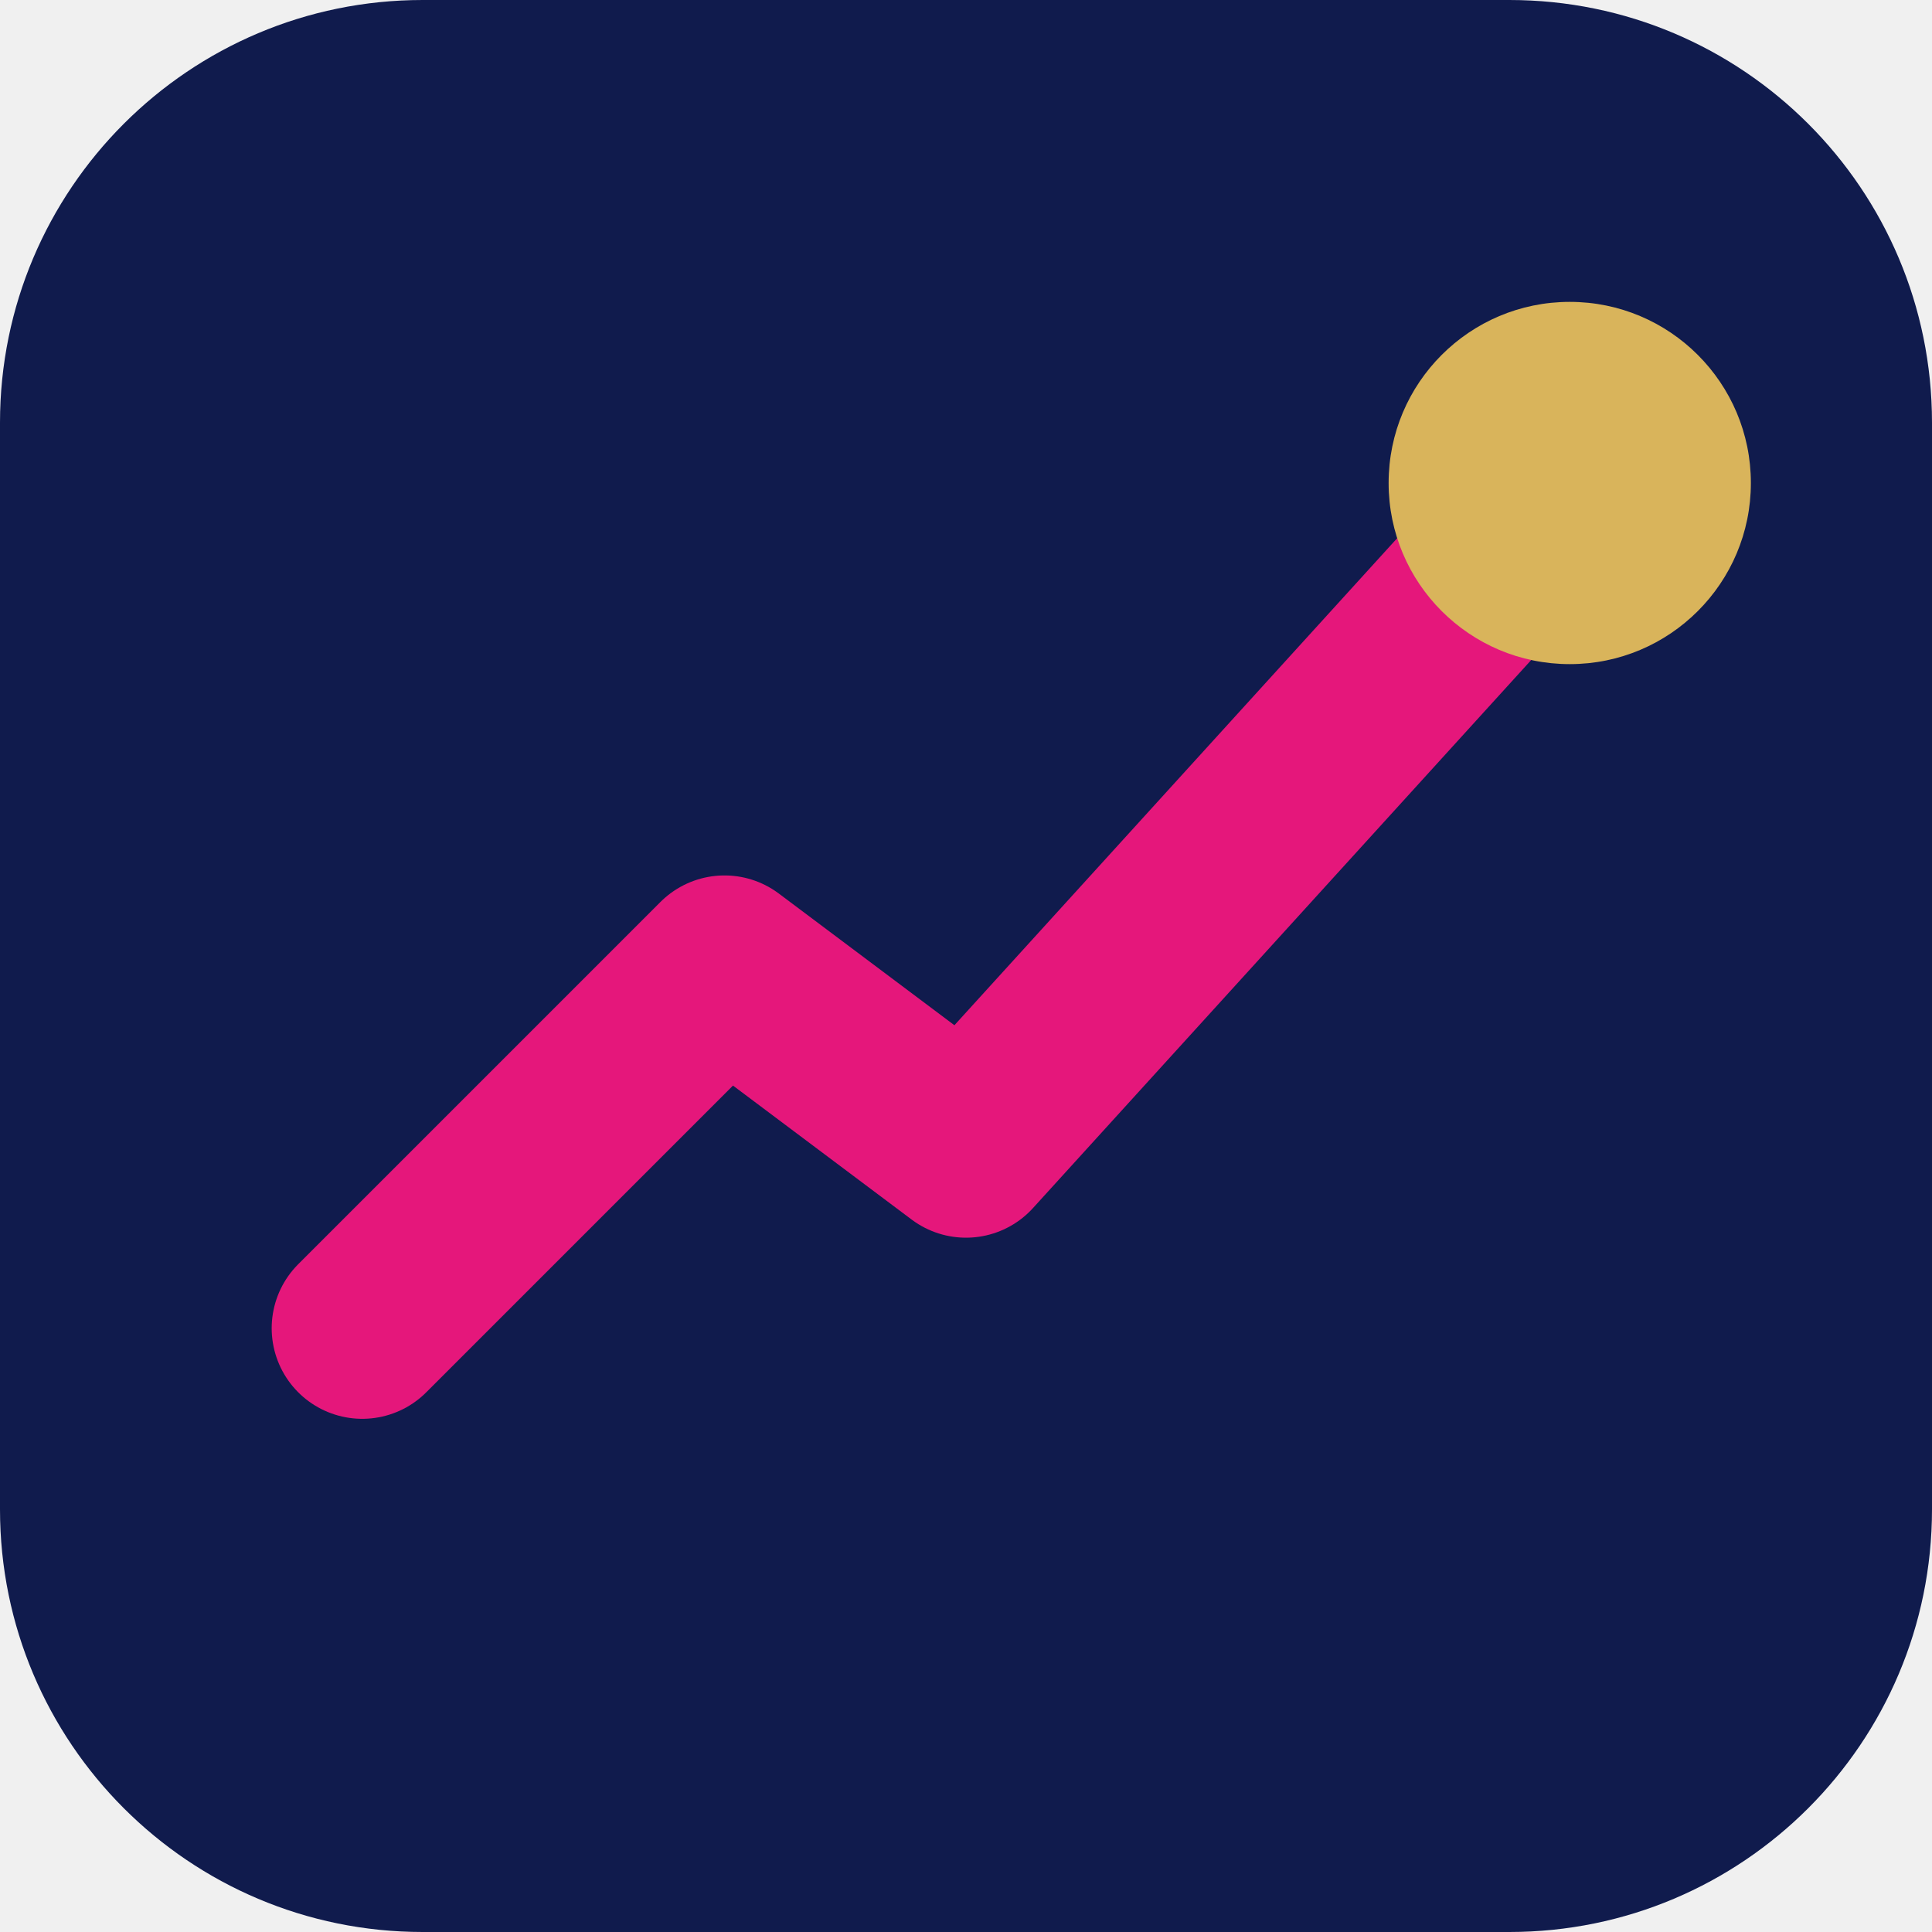
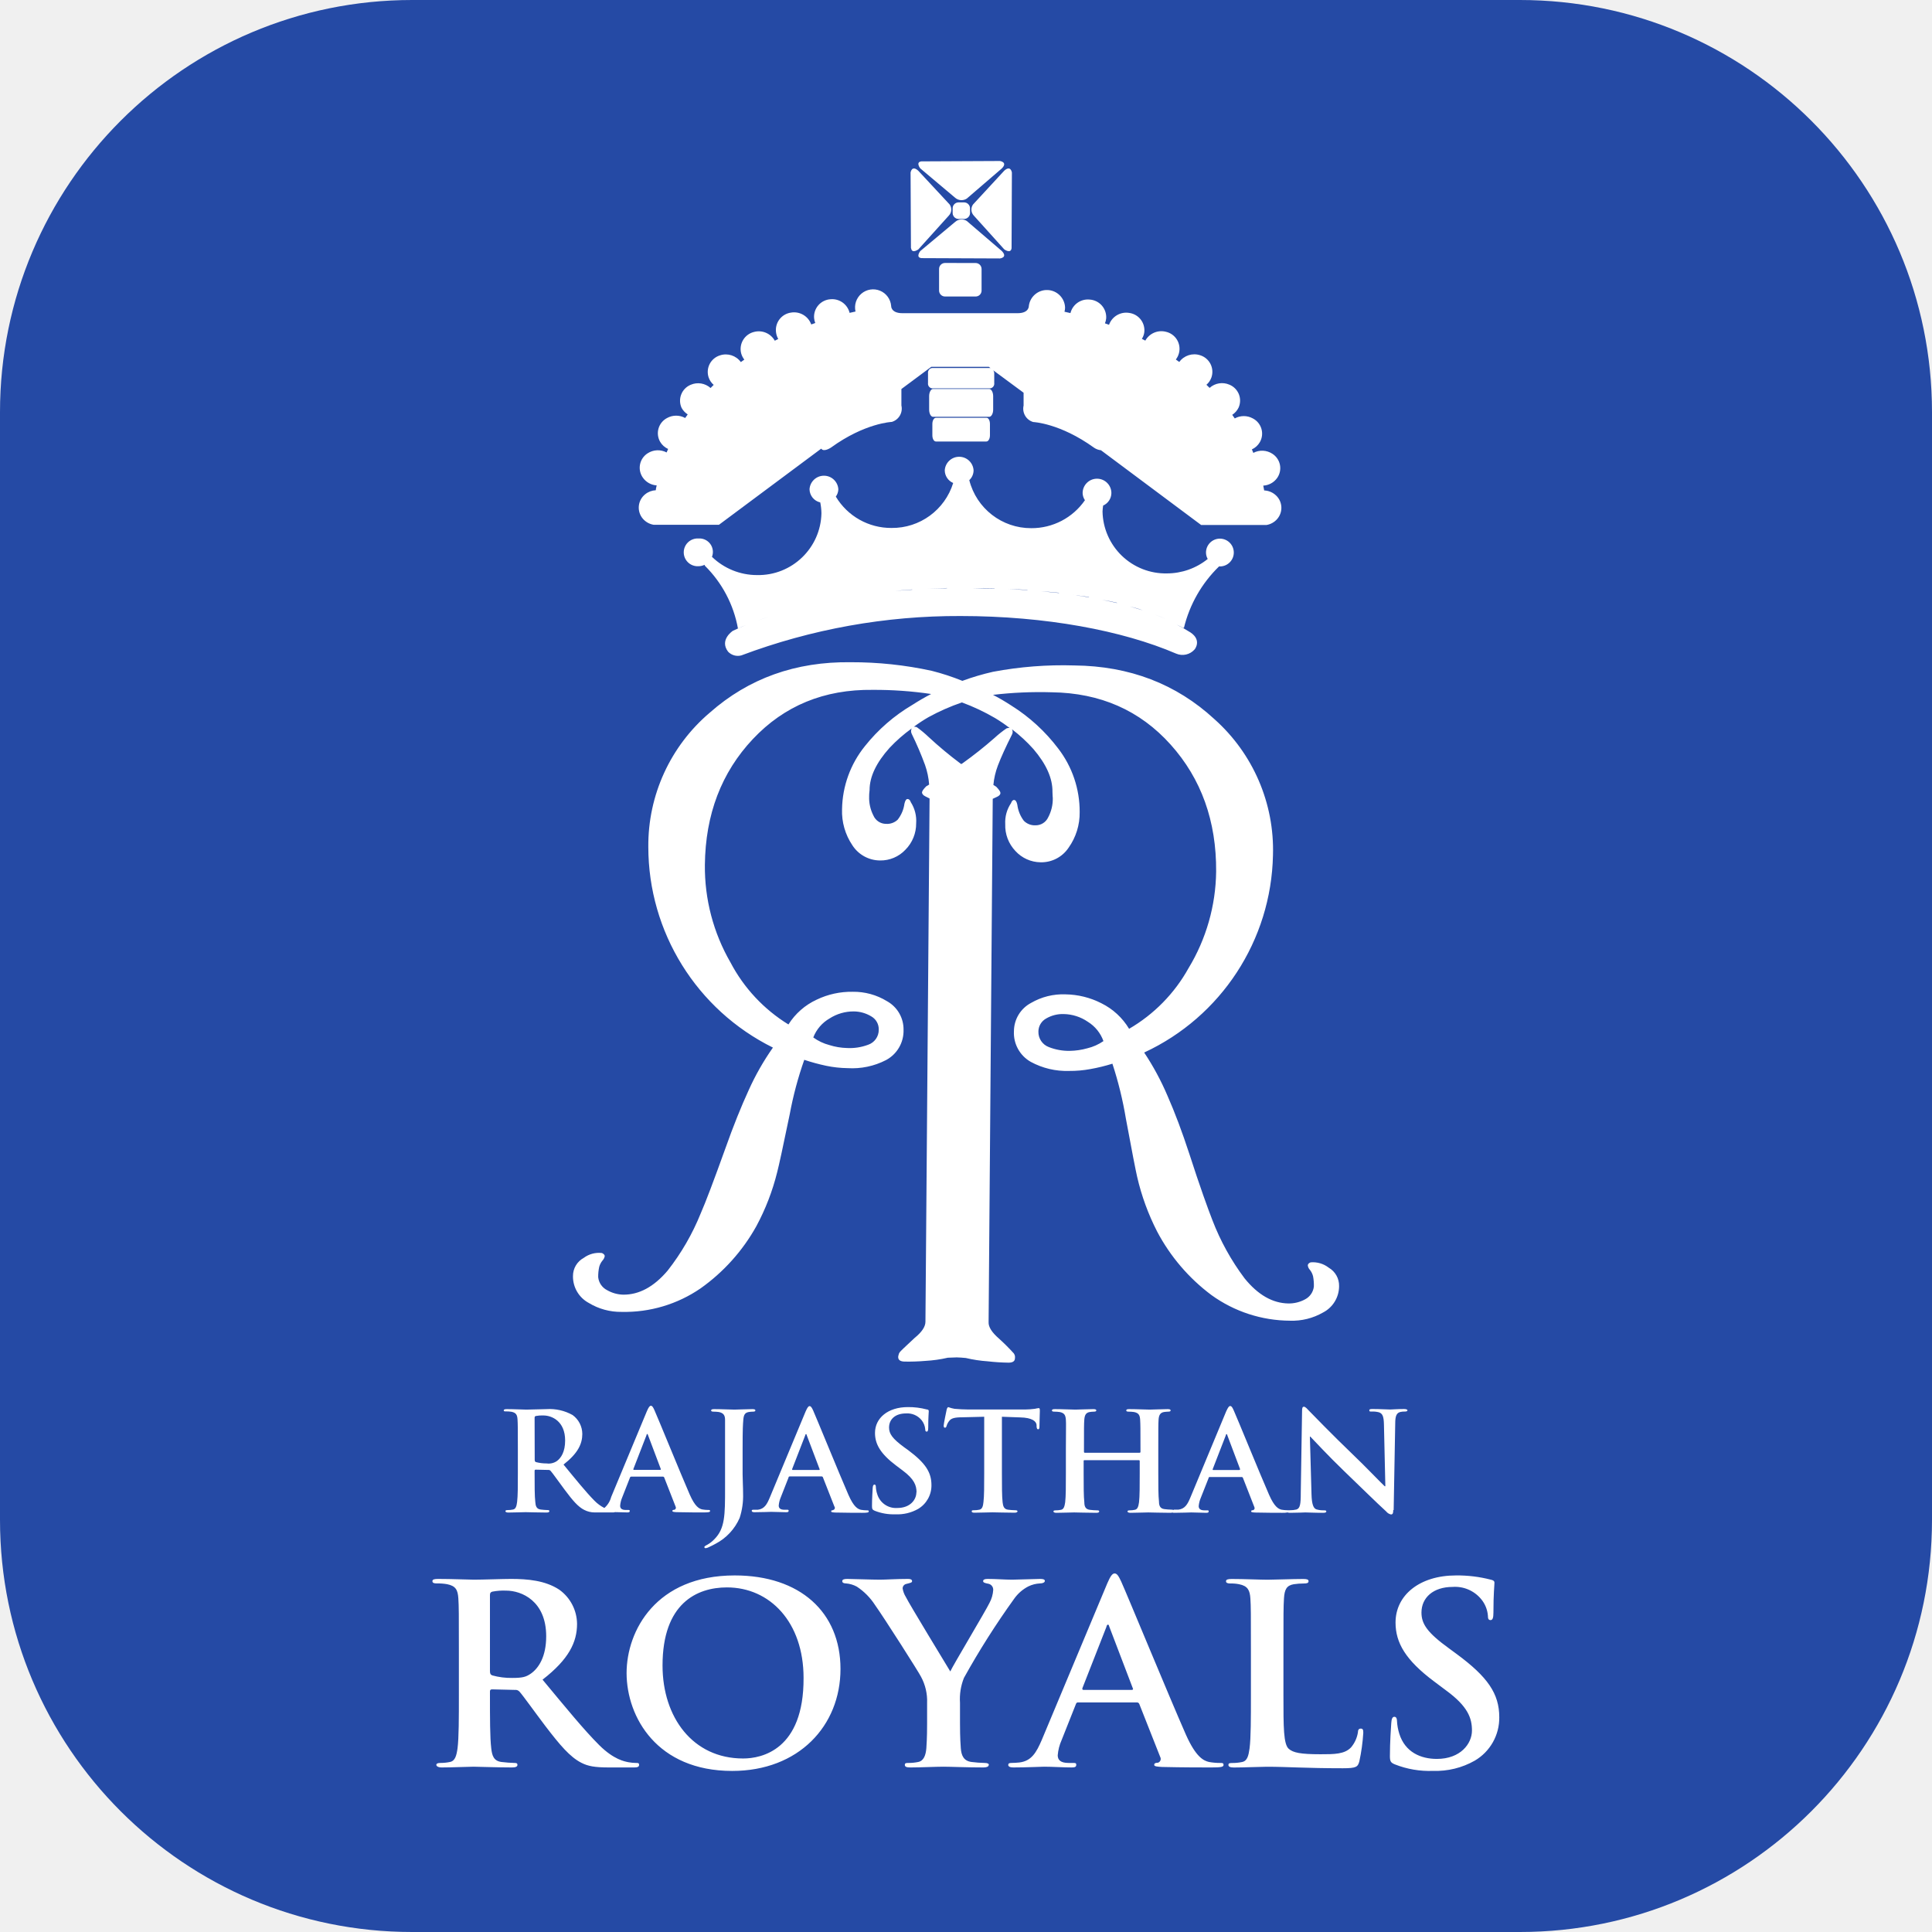
- <svg xmlns="http://www.w3.org/2000/svg" viewBox="0 0 32 32">
-   <rect width="32" height="32" rx="7" fill="#101B4D" />
-   <path d="M6 22 L12 16 L16 19 L26 8" fill="none" stroke="#E5177B" stroke-width="3" stroke-linecap="round" stroke-linejoin="round" />
-   <circle cx="26" cy="8" r="3" fill="#D9B45B" />
+ <svg xmlns="http://www.w3.org/2000/svg" viewBox="0 0 300 300">
+   <rect width="300" height="300" rx="64" fill="#254AA5" />
+   <g transform="translate(67.18 25) scale(0.8333)">
+     <path fill="#fff" fill-rule="evenodd" d="M13.68,233a6.92,6.92,0,0,1,1,.07c.88.18,1.09.59,1.14,1.46s.06,1.54.06,5.42v4.49c0,2.35,0,4.37-.14,5.44-.1.74-.23,1.31-.76,1.41a4.71,4.71,0,0,1-1,.1c-.31,0-.42.08-.42.21s.18.25.53.25c1.06,0,2.73-.07,3.23-.07s2.36.07,3.9.07c.34,0,.53-.07.53-.25s-.11-.21-.32-.21a12.94,12.94,0,0,1-1.3-.1c-.79-.1-.95-.67-1-1.41-.13-1.07-.13-3.09-.13-5.46v-.35c0-.16.08-.21.21-.21l2.3.05a.54.54,0,0,1,.48.18c.35.38,1.56,2.11,2.62,3.52,1.49,2,2.49,3.17,3.64,3.75a4.26,4.26,0,0,0,1.92.47l.17,0h3.26a.91.91,0,0,0,.38-.06c.75,0,1.61.06,2.3.06.29,0,.45-.05.45-.26s-.08-.2-.4-.2H36c-.82,0-1.06-.34-1.06-.79a5,5,0,0,1,.39-1.57l1.43-3.64c.06-.16.11-.21.24-.21H42.9a.25.25,0,0,1,.26.18l2.12,5.42a.4.4,0,0,1-.24.58c-.27,0-.37.08-.37.23s.32.19.8.21c2.12.05,4.06.05,5,.05s1.23-.05,1.23-.26-.13-.2-.35-.2a6.52,6.52,0,0,1-1.11-.1c-.56-.13-1.33-.48-2.34-2.79-1.69-3.88-5.93-14.3-6.57-15.71-.26-.59-.43-.82-.66-.82s-.43.29-.74,1l-6.66,16A4.09,4.09,0,0,1,32,251a7,7,0,0,1-1.86-1.37c-1.57-1.59-3.4-3.86-5.75-6.72,2.67-2.09,3.5-3.84,3.5-5.72a4.38,4.38,0,0,0-1.81-3.51,8.78,8.78,0,0,0-4.88-1.1c-.82,0-2.83.09-3.74.09-.55,0-2.22-.09-3.63-.09-.4,0-.58.06-.58.24S13.39,233,13.68,233Zm26.17,4.44c0-.1.08-.23.15-.23s.11.13.14.23l2.38,6.31c0,.07,0,.15-.13.15H37.51c-.1,0-.13-.08-.1-.17ZM19,234.22c0-.21.05-.31.23-.36a5.92,5.92,0,0,1,1.41-.1c1.56,0,4.05,1.05,4.05,4.67,0,2.1-.76,3.27-1.56,3.84a2.72,2.72,0,0,1-1.88.43,7.66,7.66,0,0,1-2-.25c-.18-.08-.23-.18-.23-.47ZM57.76,240v4.72c0,1.1.09,2.33.09,3.61a13.3,13.3,0,0,1-.64,4.52,9.89,9.89,0,0,1-4.51,4.83c-.34.2-.77.4-1.32.66a1.26,1.26,0,0,1-.53.15.21.21,0,0,1-.22-.2c0-.13.14-.23.59-.46a5.67,5.67,0,0,0,1.27-1c2-2,2-4.52,2-9.53V240c0-3.88,0-4.6,0-5.42s-.27-1.28-1.15-1.46a6.92,6.92,0,0,0-1-.07c-.29,0-.45-.06-.45-.23s.19-.24.58-.24c1.41,0,3.08.09,3.77.09s2.3-.09,3.34-.09c.37,0,.56.06.56.24s-.17.23-.48.23a5.37,5.37,0,0,0-.77.07c-.72.13-.93.56-1,1.46S57.76,236.09,57.76,240Zm16.86,11.41c-.26,0-.36.08-.36.23s.31.19.79.21c2.12.05,4.06.05,5,.05s1.22-.05,1.22-.26-.13-.2-.34-.2a6.52,6.52,0,0,1-1.11-.1c-.56-.13-1.33-.48-2.34-2.79-1.69-3.88-5.94-14.3-6.57-15.71-.27-.59-.43-.82-.67-.82s-.42.29-.74,1l-6.66,16c-.53,1.28-1,2.15-2.24,2.31-.22,0-.6,0-.83,0s-.31.05-.31.2.15.26.49.26c1.38,0,2.84-.07,3.13-.07.83,0,2,.07,2.81.07.3,0,.45-.05.45-.26s-.08-.2-.39-.2h-.4c-.82,0-1.06-.34-1.06-.79a5.07,5.07,0,0,1,.4-1.57l1.43-3.64c0-.16.11-.21.24-.21h5.91a.25.25,0,0,1,.26.18l2.13,5.42A.41.41,0,0,1,74.62,251.38ZM72,243.92H67.1c-.11,0-.13-.08-.11-.17l2.44-6.29c0-.1.08-.23.16-.23s.1.13.13.23l2.39,6.31C72.14,243.84,72.11,243.92,72,243.92Zm18.17,4.17c0-1.25-.39-2.45-2.6-4.09l-1.21-.91c-2.92-2.2-3.93-4-3.93-6.07,0-2.8,2.44-4.82,6.12-4.82a13.17,13.17,0,0,1,3.53.44c.24,0,.37.12.37.3,0,.33-.1,1.07-.1,3.07,0,.56-.09.76-.29.76s-.27-.15-.27-.46a3.13,3.13,0,0,0-.69-1.69,3.43,3.43,0,0,0-2.89-1.24c-2,0-3.16,1.09-3.16,2.63,0,1.17.62,2.06,2.82,3.68l.74.53c3.18,2.38,4.34,4.09,4.34,6.52a5.08,5.08,0,0,1-2.49,4.44,7.85,7.85,0,0,1-4.21,1,9.57,9.57,0,0,1-3.87-.66c-.42-.19-.51-.31-.51-.87,0-1.41.11-2.95.13-3.35s.11-.66.33-.66.26.23.26.43a4.87,4.87,0,0,0,.24,1.3A3.64,3.64,0,0,0,86.59,251C89,251,90.14,249.45,90.14,248.09ZM106.08,234v10.47c0,2.35,0,4.37.13,5.47.08.71.24,1.28,1,1.38a11.91,11.91,0,0,0,1.35.1c.3,0,.43.08.43.21s-.22.25-.51.25c-1.74,0-3.42-.07-4.16-.07s-2.28.07-3.35.07c-.34,0-.52-.07-.52-.25s.11-.21.43-.21a4.6,4.6,0,0,0,1-.1c.53-.1.69-.67.76-1.41.14-1.07.14-3.09.14-5.44V234l-4,.1c-1.54,0-2.18.18-2.57.74a2.72,2.72,0,0,0-.45.9c-.05.2-.14.3-.3.3s-.23-.12-.23-.41.5-2.73.55-2.94.16-.48.32-.48a6.14,6.14,0,0,0,1.14.31c.77.07,1.78.13,2.65.13h10.51a15.09,15.09,0,0,0,1.82-.13,6,6,0,0,1,.72-.13c.18,0,.21.15.21.54s-.08,2.29-.08,3c0,.25-.08.41-.24.41s-.26-.13-.29-.51l0-.29c-.05-.66-.77-1.38-3.12-1.42Zm73,17.39.29-16.12c0-1.42.24-2,1-2.17a3.33,3.33,0,0,1,.8-.07c.31,0,.48-.08.48-.23s-.27-.24-.62-.24c-1.29,0-2.3.09-2.59.09-.56,0-1.83-.09-3.21-.09-.4,0-.69,0-.69.24s.1.23.43.23a4.55,4.55,0,0,1,1.4.15c.64.25.87.74.9,2.3l.26,11.47h-.12c-.46-.4-4-4.09-5.84-5.82-3.87-3.71-7.9-7.87-8.22-8.2s-.69-.8-1-.8-.34.36-.34.87l-.24,15.13c0,2.22-.13,2.95-.82,3.16a5,5,0,0,1-1.2.13,1.05,1.05,0,0,0-.21,0,.75.75,0,0,0-.23,0,6.63,6.63,0,0,1-1.12-.1c-.55-.13-1.32-.48-2.33-2.79-1.7-3.88-5.94-14.3-6.58-15.71-.26-.59-.42-.82-.66-.82s-.42.29-.75,1l-6.65,16c-.53,1.28-1,2.15-2.25,2.31-.21,0-.58,0-.82,0-.08,0-.07.06-.12.07a.65.65,0,0,0-.33-.07,11.74,11.74,0,0,1-1.35-.1c-.8-.1-1-.67-1-1.38-.13-1.1-.13-3.12-.13-5.47V240c0-3.88,0-4.6.05-5.42s.27-1.33,1-1.46a6.74,6.74,0,0,1,.78-.07c.31,0,.47-.06.47-.23s-.18-.24-.56-.24c-1,0-2.7.09-3.34.09s-2.38-.09-3.82-.09c-.37,0-.55.06-.55.24s.16.23.45.23a6.92,6.92,0,0,1,1,.07c.88.18,1.09.59,1.14,1.46s.06,1.54.06,5.42v.53a.16.16,0,0,1-.16.18H121.53a.16.16,0,0,1-.16-.18V240c0-3.88,0-4.6.06-5.42s.26-1.33,1-1.46a6.27,6.27,0,0,1,.76-.07c.32,0,.48-.06.48-.23s-.18-.24-.56-.24c-1,0-2.7.09-3.34.09s-2.38-.09-3.81-.09c-.37,0-.56.06-.56.24s.16.23.45.23a6.92,6.92,0,0,1,1,.07c.88.18,1.09.59,1.15,1.46s0,1.54,0,5.42v4.49c0,2.35,0,4.37-.13,5.44-.11.74-.25,1.31-.77,1.41a4.63,4.63,0,0,1-1,.1c-.32,0-.42.08-.42.21s.18.25.53.25c1.06,0,2.73-.07,3.34-.07s2.41.07,4.13.07c.32,0,.53-.07.53-.25s-.13-.21-.42-.21a11.74,11.74,0,0,1-1.35-.1c-.8-.1-1-.67-1-1.38-.13-1.1-.13-3.12-.13-5.47v-2.24a.14.14,0,0,1,.16-.16h10.13a.15.15,0,0,1,.16.16v2.24c0,2.35,0,4.37-.13,5.44-.11.74-.24,1.31-.78,1.41a4.44,4.44,0,0,1-.95.1c-.32,0-.42.08-.42.21s.18.25.55.25c1,0,2.71-.07,3.32-.07s2.41.07,4.13.07a1.15,1.15,0,0,0,.36-.05.94.94,0,0,0,.38.05c1.38,0,2.84-.07,3.13-.07.82,0,2,.07,2.81.07.29,0,.45-.05.45-.26s-.07-.2-.39-.2h-.41c-.81,0-1.06-.34-1.06-.79a5.07,5.07,0,0,1,.4-1.57l1.44-3.64c0-.16.1-.21.23-.21h5.92a.25.25,0,0,1,.26.18l2.12,5.42a.4.4,0,0,1-.23.58c-.27,0-.37.08-.37.23s.31.19.79.21c2.12.05,4,.05,5,.05a4.19,4.19,0,0,0,1-.07,1.09,1.09,0,0,0,.45.07c1.38,0,2.63-.07,2.87-.07.5,0,1.56.07,3.28.07.37,0,.62-.05.62-.25s-.17-.21-.46-.21a4.48,4.48,0,0,1-1.38-.18c-.52-.17-.87-.84-.92-2.83l-.3-10.73h.08c.48.49,3.43,3.68,6.31,6.44s6.16,6,7.83,7.51a1.54,1.54,0,0,0,.9.56C178.92,252.18,179,252,179,251.38Zm-28.74-7.46h-4.88c-.1,0-.13-.08-.1-.17l2.44-6.29c0-.1.07-.23.16-.23s.1.13.13.23l2.38,6.31C150.45,243.84,150.42,243.92,150.29,243.92ZM37.88,298.51a8.32,8.32,0,0,1-1.37-.13c-.73-.15-2.72-.47-5.45-3.17-2.88-2.87-6.24-7-10.58-12.22,4.92-3.81,6.43-7,6.43-10.4a7.93,7.93,0,0,0-3.32-6.37c-2.62-1.72-5.9-2-9-2-1.51,0-5.22.14-6.88.14-1,0-4.09-.14-6.68-.14-.73,0-1.07.09-1.07.42s.29.42.83.42a9.9,9.9,0,0,1,1.9.14c1.61.32,2,1.07,2.1,2.64s.1,2.8.1,9.85v8.19c0,4.27,0,7.94-.25,9.9-.19,1.34-.44,2.36-1.41,2.55a8.66,8.66,0,0,1-1.76.18c-.58,0-.78.14-.78.37s.34.47,1,.47c2,0,5-.14,5.94-.14.74,0,4.34.14,7.17.14.64,0,1-.14,1-.47s-.2-.37-.59-.37c-.58,0-1.66-.09-2.39-.18-1.46-.19-1.75-1.21-1.9-2.55-.24-2-.24-5.63-.24-9.95v-.65c0-.28.15-.38.39-.38l4.24.1a1,1,0,0,1,.87.32c.64.7,2.89,3.86,4.83,6.42,2.73,3.57,4.58,5.75,6.68,6.83,1.27.65,2.49.88,5.22.88h4.63c.58,0,.93-.09.93-.47S38.27,298.51,37.88,298.51Zm-19.6-16.63c-.88.6-1.51.79-3.46.79a13.2,13.2,0,0,1-3.7-.47c-.34-.14-.44-.32-.44-.83V267.24c0-.37.1-.56.44-.65a11,11,0,0,1,2.58-.19c2.87,0,7.46,1.91,7.46,8.51C21.16,278.72,19.75,280.86,18.28,281.88Zm38-18.31c-14.63,0-20.14,10.27-20.14,18.22C36.17,290,41.83,300,55.82,300,68.21,300,76,291.59,76,281S68.45,263.57,56.31,263.57Zm1.56,34.11c-9.36,0-15-7.67-15-17.33,0-11.57,6.39-14.55,12-14.55,8,0,14.28,6.46,14.28,16.87C69.18,296.1,61.28,297.68,57.87,297.68Zm45.78,1.2c0,.33-.4.47-1,.47-3.07,0-6.14-.14-7.46-.14s-4.28.14-6.09.14c-.69,0-1.08-.09-1.08-.47s.25-.37.79-.37a8.42,8.42,0,0,0,1.7-.18c1-.19,1.41-1.21,1.52-2.56.14-1.95.14-3.9.14-4.65v-3.8A9.47,9.47,0,0,0,91,282.44c-.35-.75-6.88-11-8.58-13.38a11.63,11.63,0,0,0-3.37-3.4,5,5,0,0,0-2-.6c-.38,0-.72-.1-.72-.42s.34-.42.92-.42c.88,0,4.53.14,6.14.14,1,0,3-.14,5.22-.14.49,0,.73.14.73.42s-.34.32-1.07.51a.86.86,0,0,0-.69.84,4.28,4.28,0,0,0,.59,1.58c.68,1.39,7.51,12.59,8.29,13.89.49-1.11,6.63-11.34,7.31-12.78a5.81,5.81,0,0,0,.69-2.41,1.13,1.13,0,0,0-1-1.17c-.44-.09-.88-.18-.88-.46s.24-.42.83-.42c1.61,0,3.17.14,4.58.14,1.08,0,4.29-.14,5.22-.14.54,0,.87.09.87.37s-.38.47-.92.47a5.52,5.52,0,0,0-2.15.55,7.34,7.34,0,0,0-2.63,2.28A148.84,148.84,0,0,0,99,282.67a10.65,10.65,0,0,0-.73,4.65v3.8c0,.75,0,2.7.15,4.65.1,1.35.53,2.37,2,2.56a22.07,22.07,0,0,0,2.43.18C103.4,298.51,103.65,298.65,103.65,298.88Zm43.1-.37a11.09,11.09,0,0,1-2.05-.18c-1-.23-2.43-.89-4.29-5.06-3.12-7.07-10.91-26-12.08-28.58-.5-1.07-.79-1.49-1.22-1.49s-.79.51-1.37,1.86L113.5,294.24c-1,2.32-1.9,3.9-4.14,4.18a14.42,14.42,0,0,1-1.51.09c-.4,0-.59.09-.59.37s.3.47.92.47c2.54,0,5.22-.14,5.76-.14,1.51,0,3.6.14,5.16.14.54,0,.83-.09.83-.47s-.14-.37-.73-.37h-.72c-1.52,0-2-.6-2-1.43a8.59,8.59,0,0,1,.73-2.84l2.64-6.65c.09-.27.19-.36.43-.36H131.2a.47.47,0,0,1,.49.32l3.89,9.85a.74.74,0,0,1-.43,1.07c-.49,0-.69.13-.69.41s.59.33,1.47.38c3.9.09,7.45.09,9.21.09s2.24-.09,2.24-.47S147.14,298.51,146.75,298.51ZM130.27,284.9h-9c-.19,0-.24-.14-.19-.33l4.48-11.43c0-.18.15-.41.29-.41s.2.23.25.41l4.38,11.48C130.57,284.76,130.51,284.9,130.27,284.9Zm43.15,8a35.26,35.26,0,0,1-.74,5.34c-.29,1-.53,1.26-3.07,1.26-7,0-10.24-.28-14.19-.28-1.12,0-4.19.14-6.13.14-.64,0-1-.14-1-.47s.19-.37.77-.37a8.58,8.58,0,0,0,1.76-.18c1-.19,1.22-1.21,1.41-2.56.25-1.95.25-5.62.25-9.89v-8.19c0-7.05,0-8.35-.1-9.85s-.48-2.32-2.09-2.64a7.21,7.21,0,0,0-1.62-.14c-.53,0-.83-.1-.83-.42s.35-.42,1.08-.42c2.29,0,5.36.14,6.68.14,1.17,0,4.73-.14,6.62-.14.7,0,1,.09,1,.42s-.29.42-.87.42a12.51,12.51,0,0,0-1.9.14c-1.33.23-1.71,1-1.81,2.64s-.1,2.8-.1,9.85v8.19c0,5.94,0,9.14,1,10,.83.7,2.1,1,5.91,1,2.58,0,4.49,0,5.7-1.29a5.72,5.72,0,0,0,1.27-2.79c0-.42.14-.7.53-.7S173.42,292.34,173.42,292.89ZM198.76,290a9.24,9.24,0,0,1-4.58,8.09,14.7,14.7,0,0,1-7.75,1.9,17.49,17.49,0,0,1-7.12-1.21c-.78-.32-.93-.56-.93-1.57,0-2.56.2-5.35.25-6.1s.19-1.2.58-1.2.49.42.49.79a9.55,9.55,0,0,0,.43,2.37c1.08,3.44,4,4.69,7,4.69,4.4,0,6.54-2.83,6.54-5.29,0-2.28-.73-4.47-4.78-7.44l-2.24-1.68c-5.36-4-7.22-7.24-7.22-11,0-5.11,4.49-8.78,11.27-8.78a24.82,24.82,0,0,1,6.48.79c.44.09.68.24.68.56,0,.6-.19,1.95-.19,5.57,0,1-.15,1.4-.54,1.4s-.49-.28-.49-.84a5.5,5.5,0,0,0-1.26-3.07,6.3,6.3,0,0,0-5.32-2.27c-3.6,0-5.8,2-5.8,4.78,0,2.14,1.12,3.77,5.17,6.7l1.36,1C196.61,282.48,198.76,285.6,198.76,290ZM29.09,212.79a11.46,11.46,0,0,0,6.12,1.67,25,25,0,0,0,14.73-4.39,35.13,35.13,0,0,0,10.37-11.56,43.06,43.06,0,0,0,3.89-10.07q.48-1.81,2.34-10.8a67.47,67.47,0,0,1,2.71-10.15,37.36,37.36,0,0,0,4.08,1.11,20.86,20.86,0,0,0,4,.44,13.74,13.74,0,0,0,7.15-1.5,6.18,6.18,0,0,0,3.27-5.63,6,6,0,0,0-3.09-5.35,11.87,11.87,0,0,0-6.39-1.75,14.93,14.93,0,0,0-6.71,1.47,12.29,12.29,0,0,0-5.26,4.62A29.85,29.85,0,0,1,55.5,149.34a35.6,35.6,0,0,1-4.77-18.18q.15-14.1,8.94-23.44T82,98.55a71.92,71.92,0,0,1,10.89.77q-1.74.9-3.45,2a32.19,32.19,0,0,0-8.9,7.73,19.18,19.18,0,0,0-4.25,11.74,11.27,11.27,0,0,0,1.92,6.71,6.16,6.16,0,0,0,5.17,2.84,6.34,6.34,0,0,0,4.72-2,6.9,6.9,0,0,0,2-4.92,6.42,6.42,0,0,0-1-3.94c-.13-.39-.32-.58-.59-.59s-.45.28-.59.86a6.14,6.14,0,0,1-1.27,3,2.87,2.87,0,0,1-2.17.77,2.57,2.57,0,0,1-2.35-1.56,7.24,7.24,0,0,1-.79-3.58c0-.19,0-.57.08-1.15,0-2.53,1.28-5.15,3.73-7.88a28.34,28.34,0,0,1,4.12-3.61,1.1,1.1,0,0,0,0,1,60.34,60.34,0,0,1,2.49,5.82,14.18,14.18,0,0,1,.76,3.64l-.54.32c-.52.52-.79.91-.79,1.15s.21.54.65.74l.76.38-.77,97.51c0,.92-.68,1.93-2,3-1.78,1.64-2.71,2.54-2.8,2.69a1,1,0,0,0-.2.47,1.55,1.55,0,0,0-.08.4c0,.56.39.84,1.17.86a36.88,36.88,0,0,0,3.9-.13A24.31,24.31,0,0,0,96,223l1.65-.06c.5,0,1.08.06,1.7.11a25.1,25.1,0,0,0,4.08.62,38,38,0,0,0,3.89.25c.79,0,1.19-.28,1.19-.83a1.56,1.56,0,0,0,0-.4,1.38,1.38,0,0,0-.2-.48,39,39,0,0,0-2.76-2.76c-1.31-1.13-2-2.17-1.95-3.09l.77-97.51.76-.35c.44-.19.67-.44.67-.72s-.26-.64-.78-1.18l-.53-.33a13.71,13.71,0,0,1,.84-3.62c.62-1.62,1.5-3.54,2.62-5.76a1,1,0,0,0,0-1,28.4,28.4,0,0,1,4,3.69c2.4,2.81,3.59,5.46,3.55,8,0,.57.06,1,.06,1.16a7.31,7.31,0,0,1-.85,3.55,2.56,2.56,0,0,1-2.39,1.5,2.86,2.86,0,0,1-2.15-.84,6.21,6.21,0,0,1-1.22-3c-.12-.57-.32-.86-.58-.88s-.46.2-.59.59a6.34,6.34,0,0,0-1.08,3.91,6.9,6.9,0,0,0,1.89,5,6.45,6.45,0,0,0,4.69,2.11,6.1,6.1,0,0,0,5.22-2.71,11.16,11.16,0,0,0,2.07-6.66,19.25,19.25,0,0,0-4-11.83,32.71,32.71,0,0,0-8.73-8c-1.13-.74-2.27-1.41-3.42-2A74.41,74.41,0,0,1,115.36,99q13.58.18,22.16,9.75T146,132.42a35.53,35.53,0,0,1-5.15,18,29.81,29.81,0,0,1-11.07,11.29,12.44,12.44,0,0,0-5.16-4.76,15.13,15.13,0,0,0-6.68-1.66,11.83,11.83,0,0,0-6.42,1.59,6,6,0,0,0-3.2,5.27,6.19,6.19,0,0,0,3.14,5.72,14,14,0,0,0,7.12,1.69,20.79,20.79,0,0,0,4-.35,32.94,32.94,0,0,0,4.09-1,69.38,69.38,0,0,1,2.51,10.23c1.11,6,1.82,9.64,2.1,10.85A43.9,43.9,0,0,0,135,199.48a35.41,35.41,0,0,0,10.13,11.85,25.19,25.19,0,0,0,14.63,4.77,11.54,11.54,0,0,0,6.15-1.52,5.53,5.53,0,0,0,3-4.91,3.86,3.86,0,0,0-1.92-3.44,4.81,4.81,0,0,0-3.39-1c-.35.14-.52.33-.52.57a1.48,1.48,0,0,0,.41.85,3.18,3.18,0,0,1,.57,1.17,9,9,0,0,1,.15,1.93,3.08,3.08,0,0,1-1.65,2.38,6.3,6.3,0,0,1-3.08.76q-4.44-.06-8.18-4.68a44.68,44.68,0,0,1-6-10.85C144.5,195.31,143,191.2,141,185q-2-6.12-4.06-10.8a49.76,49.76,0,0,0-4.35-8.07,41.46,41.46,0,0,0,24-36.77A32.63,32.63,0,0,0,145.67,104Q135,94.16,119.59,94a70.13,70.13,0,0,0-15.16,1.18,46,46,0,0,0-5.72,1.69A44,44,0,0,0,93,95,69.88,69.88,0,0,0,77.91,93.4q-15.4-.2-26.28,9.41a32.44,32.44,0,0,0-11.44,25,41.74,41.74,0,0,0,23.22,37.4,48.09,48.09,0,0,0-4.52,7.94c-1.42,3.09-2.85,6.65-4.29,10.71q-3.3,9.19-4.64,12.23a43.79,43.79,0,0,1-6.18,10.69q-3.83,4.51-8.27,4.47a6.33,6.33,0,0,1-3-.84A3.06,3.06,0,0,1,30.85,208a8.44,8.44,0,0,1,.19-1.93,3.15,3.15,0,0,1,.59-1.15,1.72,1.72,0,0,0,.44-.84c0-.24-.18-.43-.52-.59a4.76,4.76,0,0,0-3.4.91,3.83,3.83,0,0,0-2,3.39A5.59,5.59,0,0,0,29.09,212.79Zm44.86-53a8.25,8.25,0,0,1,4.52-1.32,6.39,6.39,0,0,1,3.26.92,2.75,2.75,0,0,1,1.4,2.49,2.92,2.92,0,0,1-2,2.81,9.74,9.74,0,0,1-3.91.6,11.9,11.9,0,0,1-3.29-.55,9,9,0,0,1-3-1.42A7,7,0,0,1,74,159.76ZM122,165.34a12.82,12.82,0,0,1-3.29.48,10.21,10.21,0,0,1-3.9-.71,3,3,0,0,1-1.93-2.87,2.79,2.79,0,0,1,1.46-2.46,6.1,6.1,0,0,1,3.27-.82,8.2,8.2,0,0,1,4.48,1.44A7,7,0,0,1,125,164,9,9,0,0,1,122,165.34Zm-14.53-59.69a1.29,1.29,0,0,0-.52.07,19.87,19.87,0,0,0-2.25,1.79,75.67,75.67,0,0,1-5.95,4.72l-.24.15-.23-.16a72.23,72.23,0,0,1-5.85-4.88,21.19,21.19,0,0,0-2.21-1.84,1.24,1.24,0,0,0-.54-.08,28.53,28.53,0,0,1,2.73-1.79,39.3,39.3,0,0,1,6.22-2.74,39.57,39.57,0,0,1,6.17,2.91A29.44,29.44,0,0,1,107.51,105.65ZM140,87a23.73,23.73,0,0,1,6.54-11.45,1.7,1.7,0,0,0,.22,0A2.59,2.59,0,1,0,144.11,73a2.43,2.43,0,0,0,.32,1.16,12.12,12.12,0,0,1-7.6,2.69,11.76,11.76,0,0,1-12-11.54,9.75,9.75,0,0,1,.11-1.1,2.58,2.58,0,0,0,1.54-2.33,2.68,2.68,0,0,0-5.36,0,2.47,2.47,0,0,0,.43,1.33,12.07,12.07,0,0,1-10,5.21A11.86,11.86,0,0,1,100,59.47a2.52,2.52,0,0,0,.8-1.83,2.69,2.69,0,0,0-5.37,0A2.59,2.59,0,0,0,97,60a11.89,11.89,0,0,1-11.48,8.38,12,12,0,0,1-10.39-5.84,2.43,2.43,0,0,0,.47-1.37,2.69,2.69,0,0,0-5.37,0,2.56,2.56,0,0,0,2,2.45,11.27,11.27,0,0,1,.22,2,11.77,11.77,0,0,1-12,11.54,12.07,12.07,0,0,1-8.4-3.4,2.51,2.51,0,0,0-2.51-3.42,2.59,2.59,0,1,0,0,5.17,2.71,2.71,0,0,0,1.13-.26.49.49,0,0,0,.06.17,21.93,21.93,0,0,1,6.16,11.68h0c.47-.22,1-.42,1.5-.63-.83.35-1.68.7-2.45,1.08,0,0-2.56,1.67-.89,3.88a2.5,2.5,0,0,0,2.47.7,114.86,114.86,0,0,1,40.84-7.34c15.9,0,30.21,2.72,40.17,7A3,3,0,0,0,142,91s1.39-1.69-.78-3.15a28.88,28.88,0,0,0-2.58-1.46c.39.2.82.38,1.19.6Zm-12.5-4.64c-.9-.22-1.84-.4-2.78-.59C125.69,81.92,126.63,82.1,127.53,82.32Zm-5.21-1.06c-1-.18-2.06-.31-3.1-.46C120.26,81,121.31,81.08,122.32,81.26Zm-5.59-.8c-1.09-.12-2.22-.21-3.34-.31C114.51,80.25,115.64,80.34,116.73,80.46Zm-12-.84c-1.32,0-2.67-.05-4-.07C102,79.57,103.37,79.58,104.69,79.62Zm6.14.3c-1.16-.08-2.36-.12-3.54-.18C108.47,79.8,109.67,79.84,110.83,79.92Zm-15-.34c-1.21,0-2.42,0-3.6.08C93.42,79.61,94.63,79.6,95.84,79.58Zm-6.48.27c-1.06.07-2.13.13-3.16.22C87.23,80,88.3,79.92,89.36,79.85ZM77.73,81.18c-.94.15-1.9.29-2.82.47C75.83,81.47,76.79,81.33,77.73,81.18Zm5.66-.79c-1,.12-2,.22-3,.35C81.38,80.61,82.39,80.51,83.39,80.39Zm-11,1.8c-.89.19-1.8.38-2.66.59C70.59,82.57,71.5,82.38,72.39,82.19Zm-9.67,2.68c-.75.26-1.5.51-2.21.79C61.22,85.38,62,85.13,62.72,84.87Zm4.66-1.45c-.83.24-1.67.46-2.47.71C65.71,83.88,66.55,83.66,67.38,83.42Zm67.13,1.07c.73.28,1.45.56,2.13.86C136,85.05,135.24,84.77,134.51,84.49ZM129.87,83c.83.24,1.66.47,2.46.73C131.53,83.42,130.7,83.19,129.87,83ZM41.59,61.35c0-.3.1-.6.16-.9A3.41,3.41,0,0,1,39.17,59a3.19,3.19,0,0,1,.89-4.53,3.49,3.49,0,0,1,3.54-.16c.09-.21.18-.43.28-.65a3.27,3.27,0,0,1-1.49-1.34,3.2,3.2,0,0,1,1.3-4.43,3.48,3.48,0,0,1,3.37,0l.47-.67A3.31,3.31,0,0,1,46.39,46a3.21,3.21,0,0,1,1.7-4.3,3.48,3.48,0,0,1,3.7.6l.58-.58a3.19,3.19,0,0,1-.93-1.36,3.23,3.23,0,0,1,2.1-4.14,3.46,3.46,0,0,1,3.89,1.25c.21-.16.43-.31.65-.46a3.31,3.31,0,0,1-.59-1.17,3.27,3.27,0,0,1,2.45-4,3.42,3.42,0,0,1,3.82,1.65l.64-.33A3.22,3.22,0,0,1,64,32a3.27,3.27,0,0,1,2.77-3.75,3.4,3.4,0,0,1,3.78,2.21l.75-.27a3.17,3.17,0,0,1-.22-.92,3.27,3.27,0,0,1,3.08-3.51A3.35,3.35,0,0,1,77.7,28.3l1.1-.25A3.37,3.37,0,1,1,85.44,27s-.08,1.36,2.1,1.36H109c2.18,0,2.1-1.36,2.1-1.36a3.39,3.39,0,0,1,6.75.3,2.9,2.9,0,0,1-.11.79l1.11.25a3.35,3.35,0,0,1,3.57-2.52,3.29,3.29,0,0,1,3.09,3.51,3.19,3.19,0,0,1-.23.92l.76.27a3.4,3.4,0,0,1,3.77-2.21A3.26,3.26,0,0,1,132.6,32a3,3,0,0,1-.44,1.14l.64.33a3.43,3.43,0,0,1,3.83-1.65,3.25,3.25,0,0,1,2.44,4,3.29,3.29,0,0,1-.58,1.17c.22.15.44.3.64.46a3.47,3.47,0,0,1,3.9-1.25,3.23,3.23,0,0,1,2.09,4.14,3.19,3.19,0,0,1-.93,1.36c.2.19.4.38.59.58a3.46,3.46,0,0,1,3.69-.6,3.2,3.2,0,0,1,1.7,4.3A3.38,3.38,0,0,1,149,47.3c.16.22.32.44.47.67a3.48,3.48,0,0,1,3.37,0,3.19,3.19,0,0,1,1.3,4.43,3.3,3.3,0,0,1-1.48,1.34l.27.65a3.49,3.49,0,0,1,3.54.16,3.18,3.18,0,0,1,.89,4.53,3.39,3.39,0,0,1-2.58,1.41c.06.3.11.6.17.9a3.38,3.38,0,0,1,2,.75,3.17,3.17,0,0,1,.42,4.58,3.37,3.37,0,0,1-2,1.11H143.21L124.54,53.9a2.83,2.83,0,0,1-1.3-.48c-6.36-4.59-11.33-4.78-11.33-4.78a2.59,2.59,0,0,1-1.79-3.07V43.18L104.46,39a1,1,0,0,1,.19.57v1.8a.88.88,0,0,1-.77,1H93.08a.88.88,0,0,1-.77-1v-1.8a.88.88,0,0,1,.77-1h10.8c.08,0,.12.07.19.1l-.43-.32H92.92l-5.57,4.14v3.06a2.59,2.59,0,0,1-1.79,3.07s-5,.19-11.33,4.78c0,0-1.35.92-1.82.2L53.35,67.79H41.19a3.39,3.39,0,0,1-2-1.11,3.18,3.18,0,0,1,.42-4.58A3.39,3.39,0,0,1,41.59,61.35ZM98,10.8A1.11,1.11,0,0,1,96.9,9.72V8.79A1.11,1.11,0,0,1,98,7.71h1a1.12,1.12,0,0,1,1.14,1.08v.93A1.12,1.12,0,0,1,99,10.8Zm-8.87,5.45-.07-14.1s.22-1.45,1.43-.34L96.34,8.1a1.62,1.62,0,0,1-.15,2.07l-5.67,6.29S89.31,17.36,89.16,16.25ZM100.7,8.1l5.81-6.29c1.22-1.11,1.43.34,1.43.34l-.06,14.1c-.15,1.11-1.37.21-1.37.21l-5.67-6.29A1.63,1.63,0,0,1,100.7,8.1ZM90.87,1.38S89.94.21,91.08.07L105.71,0s1.51.21.36,1.38L99.54,7a1.79,1.79,0,0,1-2.15-.13Zm14.84,16.78L91.08,18.1c-1.14-.14-.21-1.32-.21-1.32l6.52-5.45a1.79,1.79,0,0,1,2.15-.15l6.53,5.6C107.22,18,105.71,18.16,105.71,18.16Zm-4.55.85a1.11,1.11,0,0,1,1.13,1.09v4.07a1.1,1.1,0,0,1-1.13,1.08H95.5a1.11,1.11,0,0,1-1.13-1.08V20.1A1.11,1.11,0,0,1,95.5,19Zm2.55,28.66H93.25c-.4,0-.73-.6-.73-1.33V43.82c0-.74.33-1.34.73-1.34h10.46c.4,0,.74.6.74,1.34v2.52C104.45,47.07,104.11,47.67,103.71,47.67Zm.14,1.29v2.16c0,.64-.3,1.15-.66,1.15H93.78c-.37,0-.66-.51-.66-1.15V49c0-.63.29-1.15.66-1.15h9.41C103.55,47.81,103.85,48.33,103.85,49Z" />
+   </g>
</svg>
